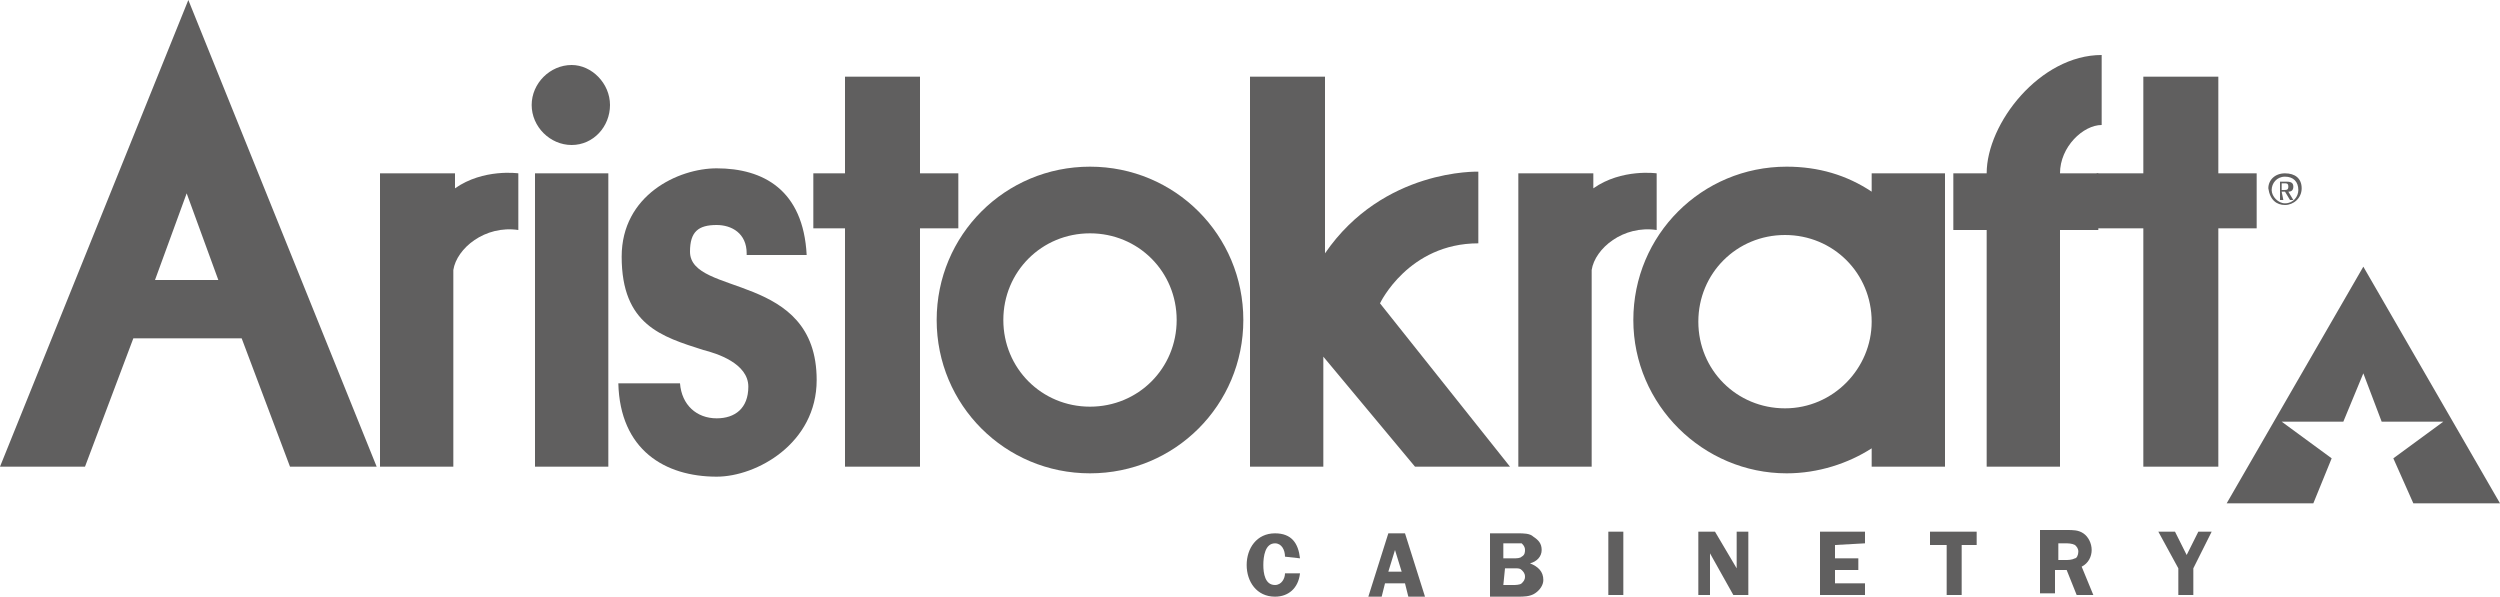
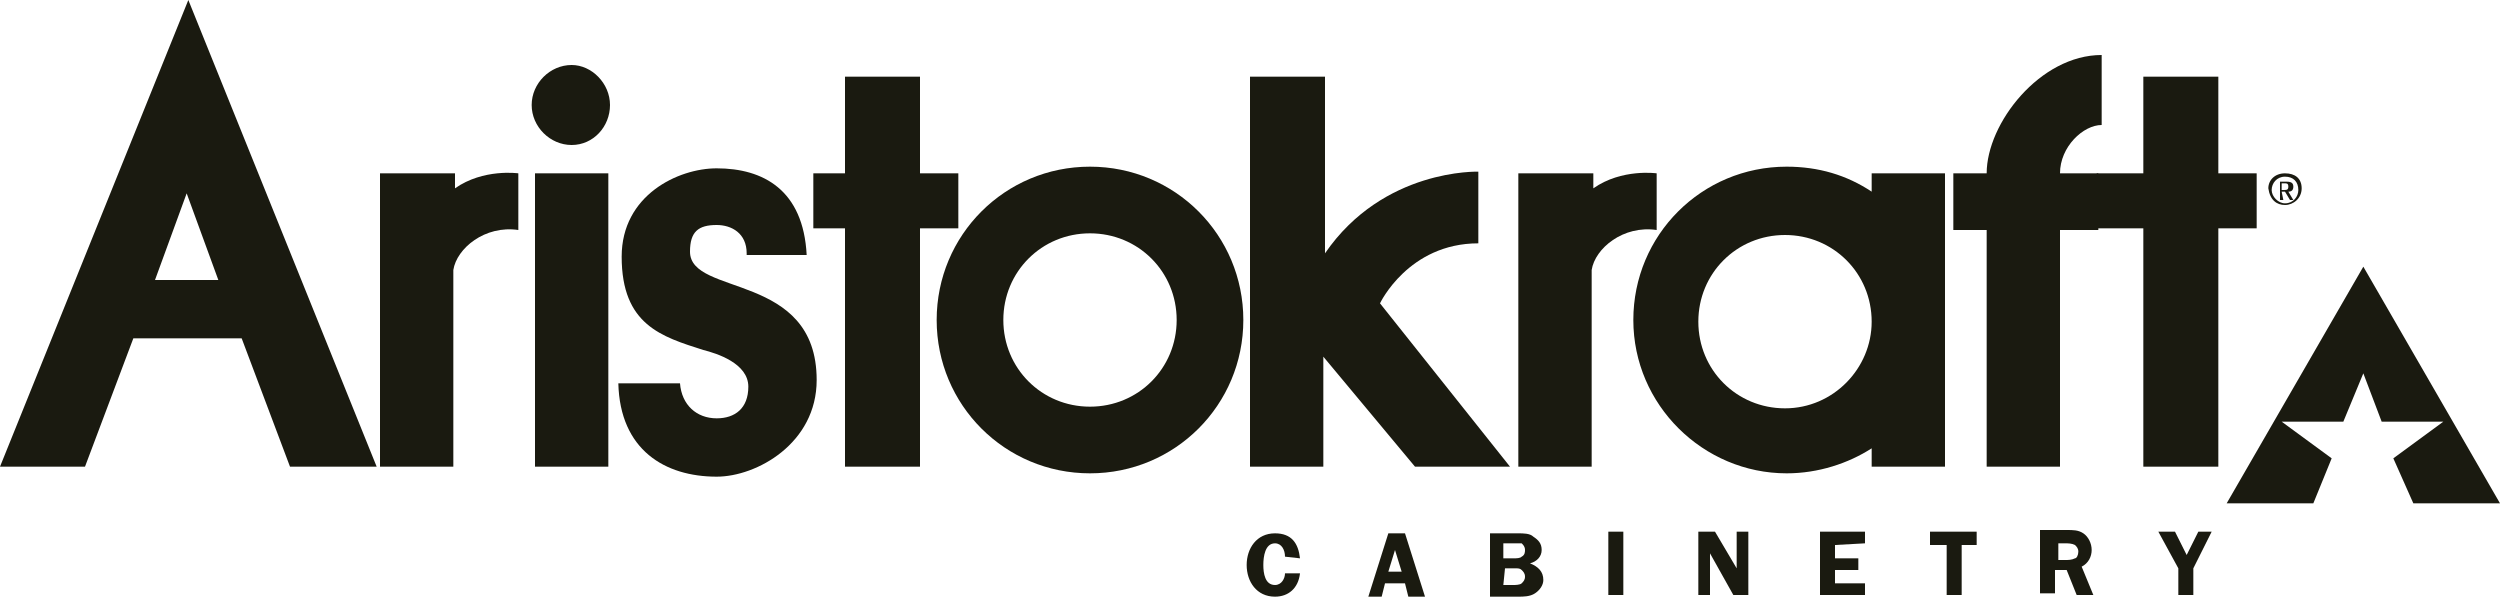
<svg xmlns="http://www.w3.org/2000/svg" version="1.1" id="Layer_1" x="0px" y="0px" width="150px" height="35.8px" viewBox="405 262.2 150 35.8" style="enable-background:new 405 262.2 150 35.8;" xml:space="preserve" preserveAspectRatio="XminYmin none">
  <style type="text/css">
- 	.st0{fill:#605f5f;}
+ 	.st0{fill:#1a1a10;}
</style>
  <g id="humana">
</g>
  <g id="humana_vitality">
</g>
  <g id="jencare">
    <path class="st0" d="M482.1,295.6c0-0.4-0.2-0.8-0.6-0.8c-0.6,0-0.7,0.8-0.7,1.3c0,0.5,0.1,1.2,0.7,1.2c0.4,0,0.6-0.4,0.6-0.7   l0.9,0c-0.1,0.9-0.7,1.4-1.5,1.4c-1.1,0-1.7-0.9-1.7-1.9c0-1,0.6-1.9,1.7-1.9c1,0,1.4,0.6,1.5,1.5L482.1,295.6z" />
    <path class="st0" d="M488.3,296.5l0.4-1.3l0.4,1.3H488.3z M489.3,294.2h-1l-1.2,3.8h0.8l0.2-0.8h1.2l0.2,0.8h1L489.3,294.2z" />
    <path class="st0" d="M495.3,294.8h0.5c0.2,0,0.4,0,0.5,0c0.1,0.1,0.2,0.2,0.2,0.4c0,0.1,0,0.3-0.2,0.4c-0.1,0.1-0.3,0.1-0.5,0.1   h-0.6V294.8L495.3,294.8z M494.4,294.2v3.8h1.7c0.3,0,0.7,0,1-0.2c0.3-0.2,0.5-0.5,0.5-0.8c0-0.5-0.3-0.8-0.8-1l0,0   c0.4-0.1,0.7-0.4,0.7-0.8c0-0.4-0.2-0.6-0.5-0.8c-0.2-0.2-0.6-0.2-0.9-0.2L494.4,294.2L494.4,294.2z M495.3,296.3h0.6   c0.2,0,0.3,0,0.4,0.1s0.2,0.2,0.2,0.4c0,0.2-0.1,0.3-0.2,0.4s-0.4,0.1-0.5,0.1h-0.6L495.3,296.3L495.3,296.3z" />
    <path class="st0" d="M502.4,297.9h-0.9v-3.8h0.9V297.9z" />
    <path class="st0" d="M509.8,297.9H509l-1.4-2.5h0v2.5h-0.7v-3.8h1l1.3,2.2l0,0v-2.2h0.7V297.9z" />
    <path class="st0" d="M515.1,294.9v0.8h1.4v0.7h-1.4v0.8h1.8v0.7h-2.7v-3.8h2.7v0.7L515.1,294.9L515.1,294.9z" />
    <path class="st0" d="M523.7,294.9h-1v3h-0.9v-3h-1v-0.8h2.8V294.9z" />
    <path class="st0" d="M528.4,294.8h0.5c0.2,0,0.4,0,0.6,0.1c0.1,0.1,0.2,0.2,0.2,0.4c0,0.2-0.1,0.4-0.2,0.4   c-0.2,0.1-0.4,0.1-0.6,0.1h-0.4V294.8z M528.4,296.4h0.6l0.6,1.5h1l-0.7-1.7c0.4-0.2,0.6-0.6,0.6-1c0-0.4-0.2-0.8-0.5-1   c-0.3-0.2-0.6-0.2-1-0.2h-1.6v3.8h0.9V296.4L528.4,296.4z" />
    <path class="st0" d="M536.6,296.3v1.6h-0.9v-1.6l-1.2-2.2h1l0.7,1.4l0.7-1.4h0.8L536.6,296.3z" />
    <path class="st0" d="M480,266.9v23.3h4.4v-6.6l5.5,6.6h5.7l-7.8-9.8c0,0,1.7-3.6,5.9-3.6v-4.3c0,0-5.7-0.2-9.2,4.9v-10.6H480z" />
    <path class="st0" d="M496.1,272.6v17.6h4.4c0,0,0-11.3,0-11.8c0.2-1.3,1.9-2.7,3.9-2.4v-3.4c0,0-2.1-0.3-3.8,0.9v-0.9H496.1z" />
    <path class="st0" d="M427.8,272.6v17.6h4.4c0,0,0-11.3,0-11.8c0.2-1.3,1.9-2.7,3.9-2.4v-3.4c0,0-2.1-0.3-3.8,0.9v-0.9H427.8z" />
    <path class="st0" d="M524.2,272.6c0-3,3.2-7.1,6.9-7.1c0,0,0,2.8,0,4.2c-1.1,0-2.5,1.3-2.5,2.9h2.3v3.4h-2.3v14.2h-4.4V276h-2v-3.4   C522.3,272.6,523.6,272.6,524.2,272.6z" />
    <polygon class="st0" points="533.6,266.8 533.6,272.6 530.8,272.6 530.8,275.9 533.6,275.9 533.6,290.2 538.1,290.2 538.1,275.9    540.4,275.9 540.4,272.6 538.1,272.6 538.1,266.8  " />
    <polygon class="st0" points="455.7,266.8 455.7,272.6 453.8,272.6 453.8,275.9 455.7,275.9 455.7,290.2 460.2,290.2 460.2,275.9    462.5,275.9 462.5,272.6 460.2,272.6 460.2,266.8  " />
    <path class="st0" d="M541.3,273.6c0-0.4,0.3-0.8,0.8-0.8s0.8,0.3,0.8,0.8c0,0.4-0.3,0.8-0.8,0.8C541.7,274.4,541.3,274,541.3,273.6   z M542.1,274.5c0.5,0,1-0.4,1-1c0-0.6-0.4-0.9-1-0.9s-1,0.4-1,0.9C541.2,274.2,541.6,274.5,542.1,274.5z M541.9,273.7h0.2l0.3,0.5   h0.2l-0.3-0.5c0.2,0,0.3-0.1,0.3-0.3c0-0.2-0.1-0.3-0.4-0.3h-0.4v1.1h0.2L541.9,273.7L541.9,273.7z M541.9,273.5v-0.3h0.2   c0.1,0,0.2,0,0.2,0.2c0,0.2-0.1,0.2-0.3,0.2H541.9z" />
    <g>
      <rect x="437.1" y="272.6" class="st0" width="4.4" height="17.6" />
      <path class="st0" d="M439.3,270.9c1.3,0,2.3-1.1,2.3-2.4c0-1.3-1.1-2.4-2.3-2.4c-1.3,0-2.4,1.1-2.4,2.4    C436.9,269.8,438,270.9,439.3,270.9z" />
    </g>
    <path class="st0" d="M517.3,272.6v1.1c-1.5-1-3.2-1.5-5.1-1.5c-5.1,0-9.2,4.1-9.2,9.2s4.2,9.2,9.2,9.2c1.9,0,3.7-0.6,5.1-1.5v1.1   h4.4v-17.6H517.3z M512.1,286.7c-2.9,0-5.2-2.3-5.2-5.2c0-2.9,2.3-5.2,5.2-5.2c2.9,0,5.2,2.3,5.2,5.2   C517.3,284.3,515,286.7,512.1,286.7z" />
    <path class="st0" d="M470.4,272.2c-5.1,0-9.2,4.1-9.2,9.2s4.1,9.2,9.2,9.2s9.2-4.1,9.2-9.2C479.6,276.3,475.5,272.2,470.4,272.2z    M470.4,286.6c-2.9,0-5.2-2.3-5.2-5.2c0-2.9,2.3-5.2,5.2-5.2s5.2,2.3,5.2,5.2C475.6,284.3,473.3,286.6,470.4,286.6z" />
    <path class="st0" d="M416.3,262.2L405,290.2h5.1l2.9-7.7h6.5l2.9,7.7h5.2L416.3,262.2z M414.3,279l1.9-5.2l1.9,5.2H414.3z" />
    <g>
      <polygon class="st0" points="544.9,289.7 541.9,287.5 545.6,287.5 546.8,284.6 547.9,287.5 551.6,287.5 548.6,289.7 549.8,292.4     555,292.4 546.8,278.2 538.6,292.4 543.8,292.4   " />
    </g>
    <path class="st0" d="M449.8,277.4c0-1.2-0.9-1.7-1.8-1.7c-1.1,0-1.6,0.4-1.6,1.6c0,2.7,7.6,1.2,7.6,7.7c0,3.8-3.6,5.8-6,5.8   c-3.1,0-5.8-1.6-5.9-5.6h3.7c0.1,1.3,1,2.1,2.2,2.1c1.1,0,1.9-0.6,1.9-1.9c0-1.4-1.9-2-2.7-2.2c-2.5-0.8-4.9-1.5-4.9-5.6   c0-3.7,3.4-5.3,5.7-5.3c2.8,0,5.2,1.3,5.4,5.2H449.8L449.8,277.4z" />
  </g>
  <g id="great_for_you">
</g>
  <g id="dr._shep">
</g>
  <g id="ge">
</g>
  <g id="aha">
</g>
  <g id="diamond">
</g>
  <g id="brown_foreman">
</g>
  <g id="masterbrand">
</g>
  <g id="aristokraft">
</g>
  <g id="decora">
</g>
  <g id="gaither">
</g>
  <g id="unbridled_eve">
</g>
  <g id="papa_johns">
</g>
  <g id="dr_jan">
</g>
  <g id="lawn_pro">
</g>
  <g id="goo">
</g>
  <g id="b__x26__b">
</g>
  <g id="mindy_smith">
</g>
  <g id="tesseract">
</g>
  <g id="grandparents.com">
</g>
  <g id="ican">
</g>
  <g id="my_well_being">
</g>
  <g id="apple_patch">
</g>
</svg>
